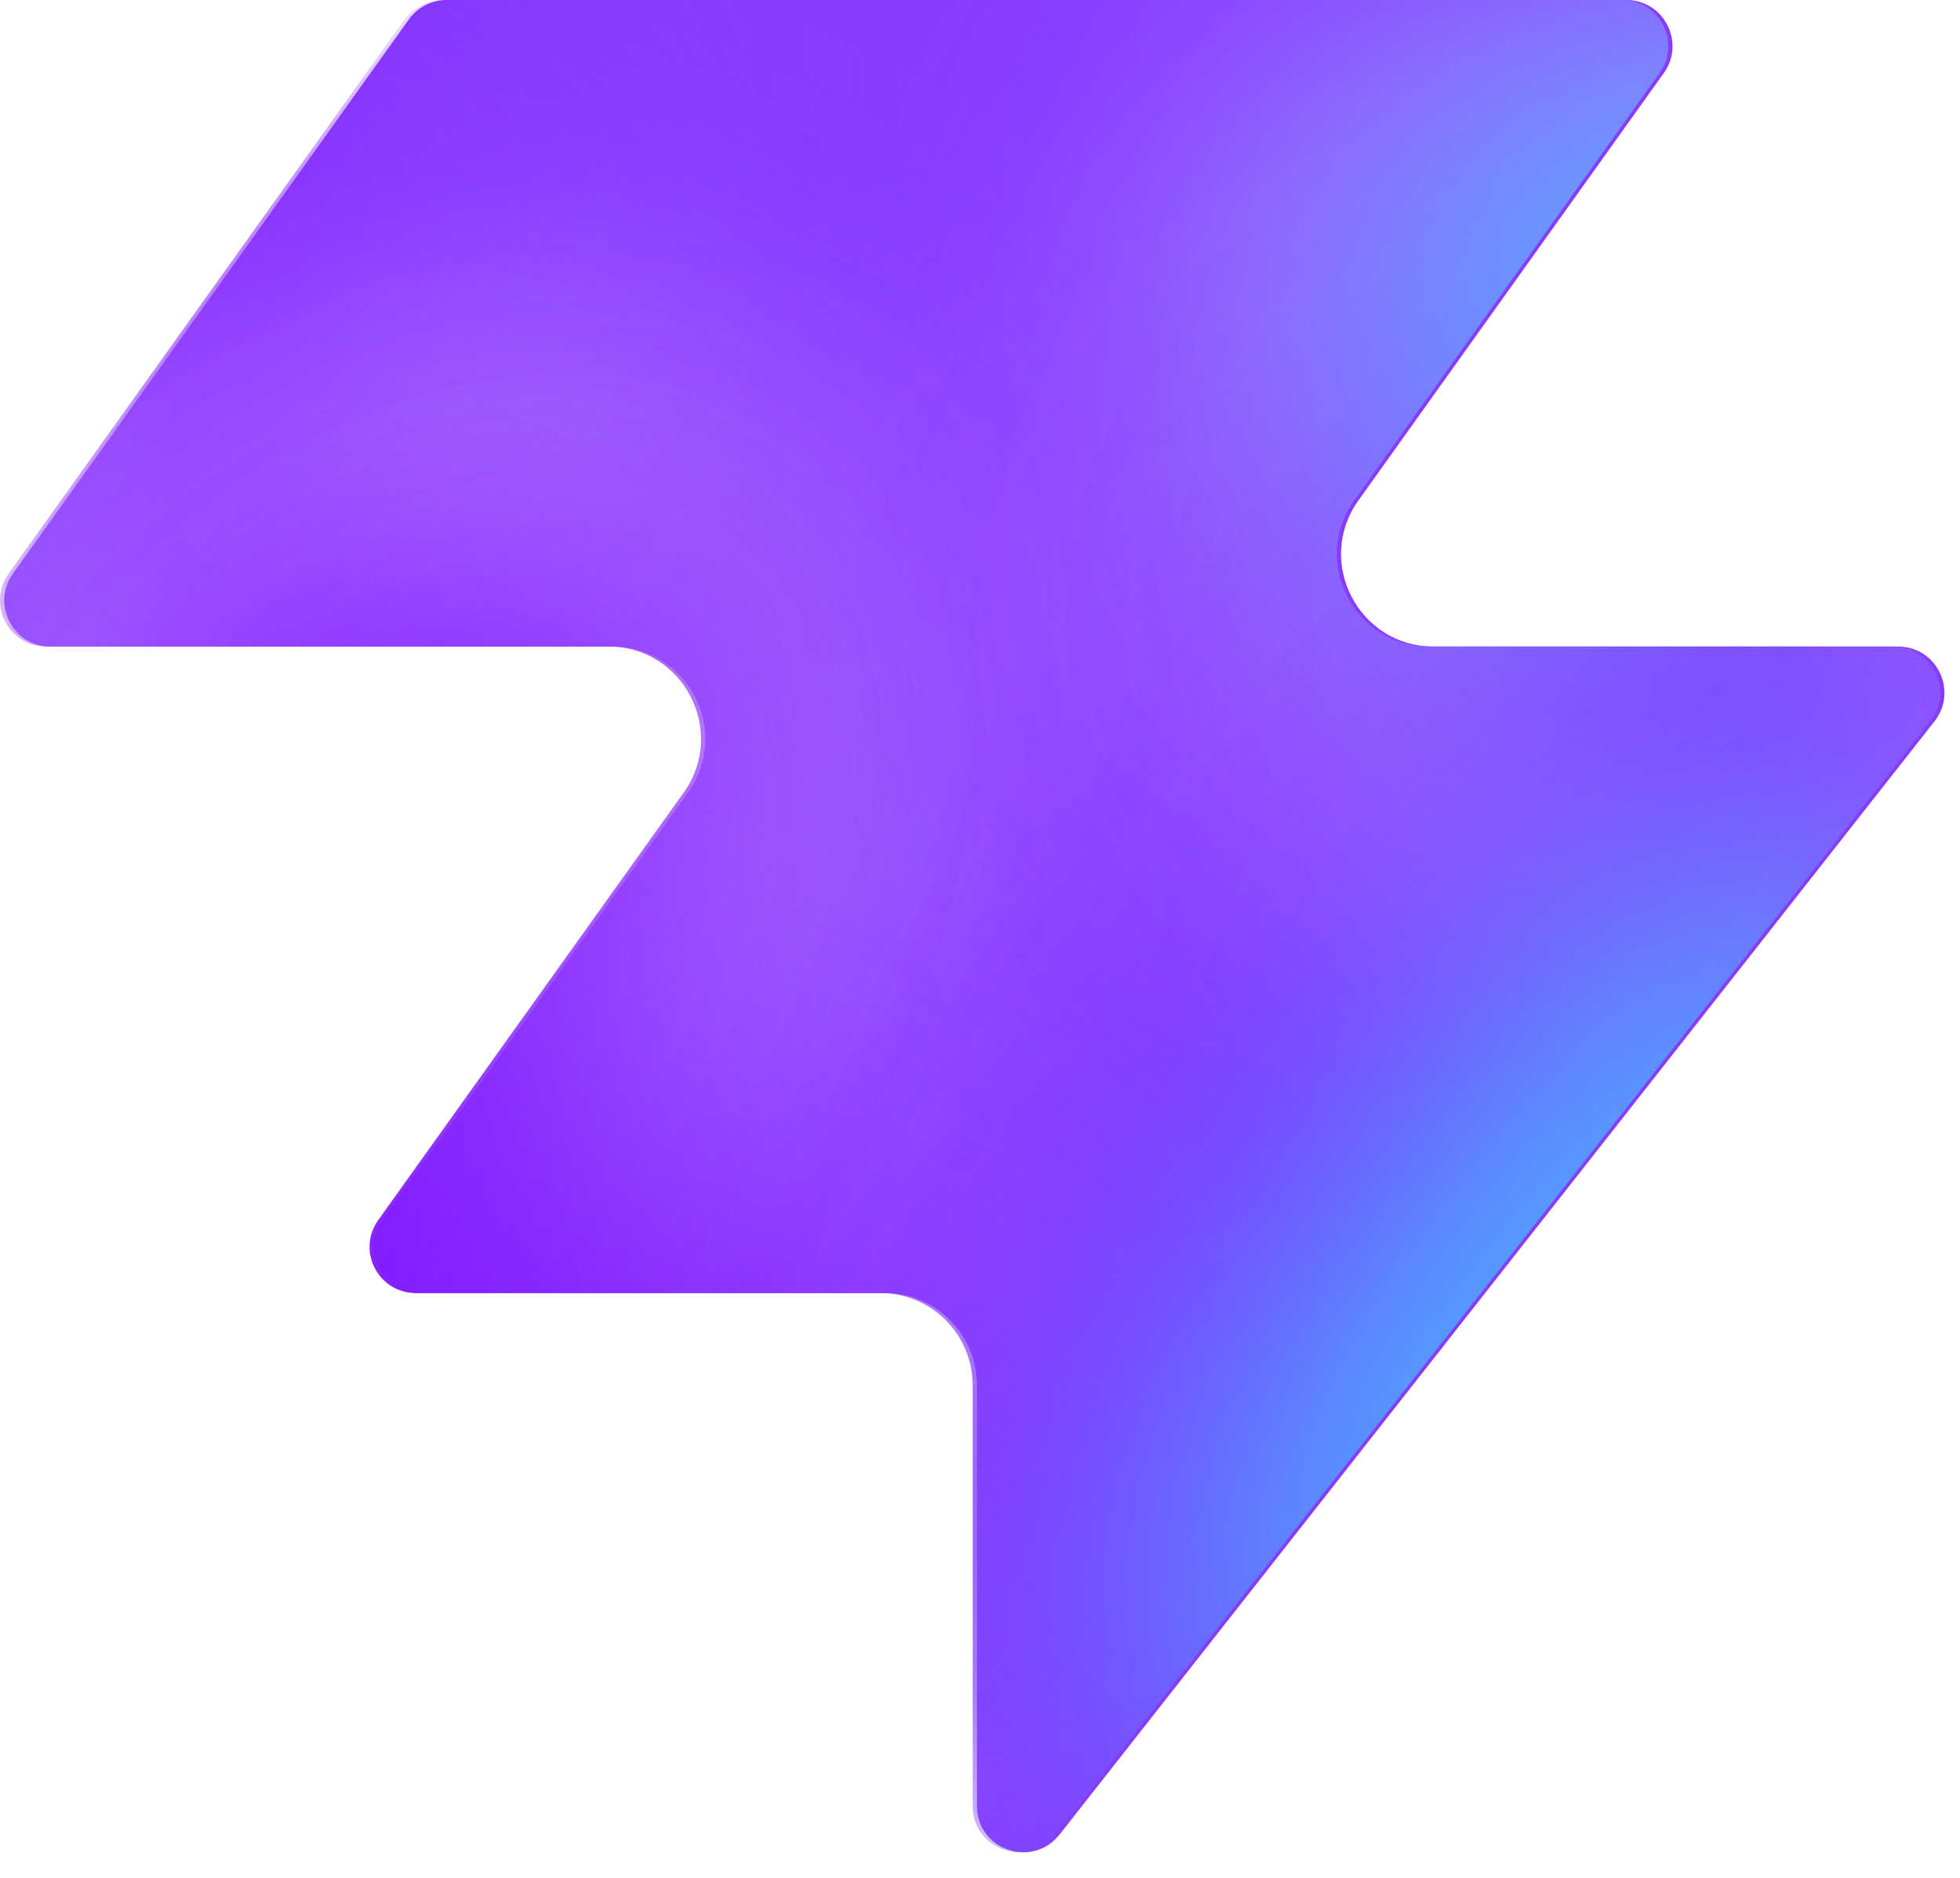
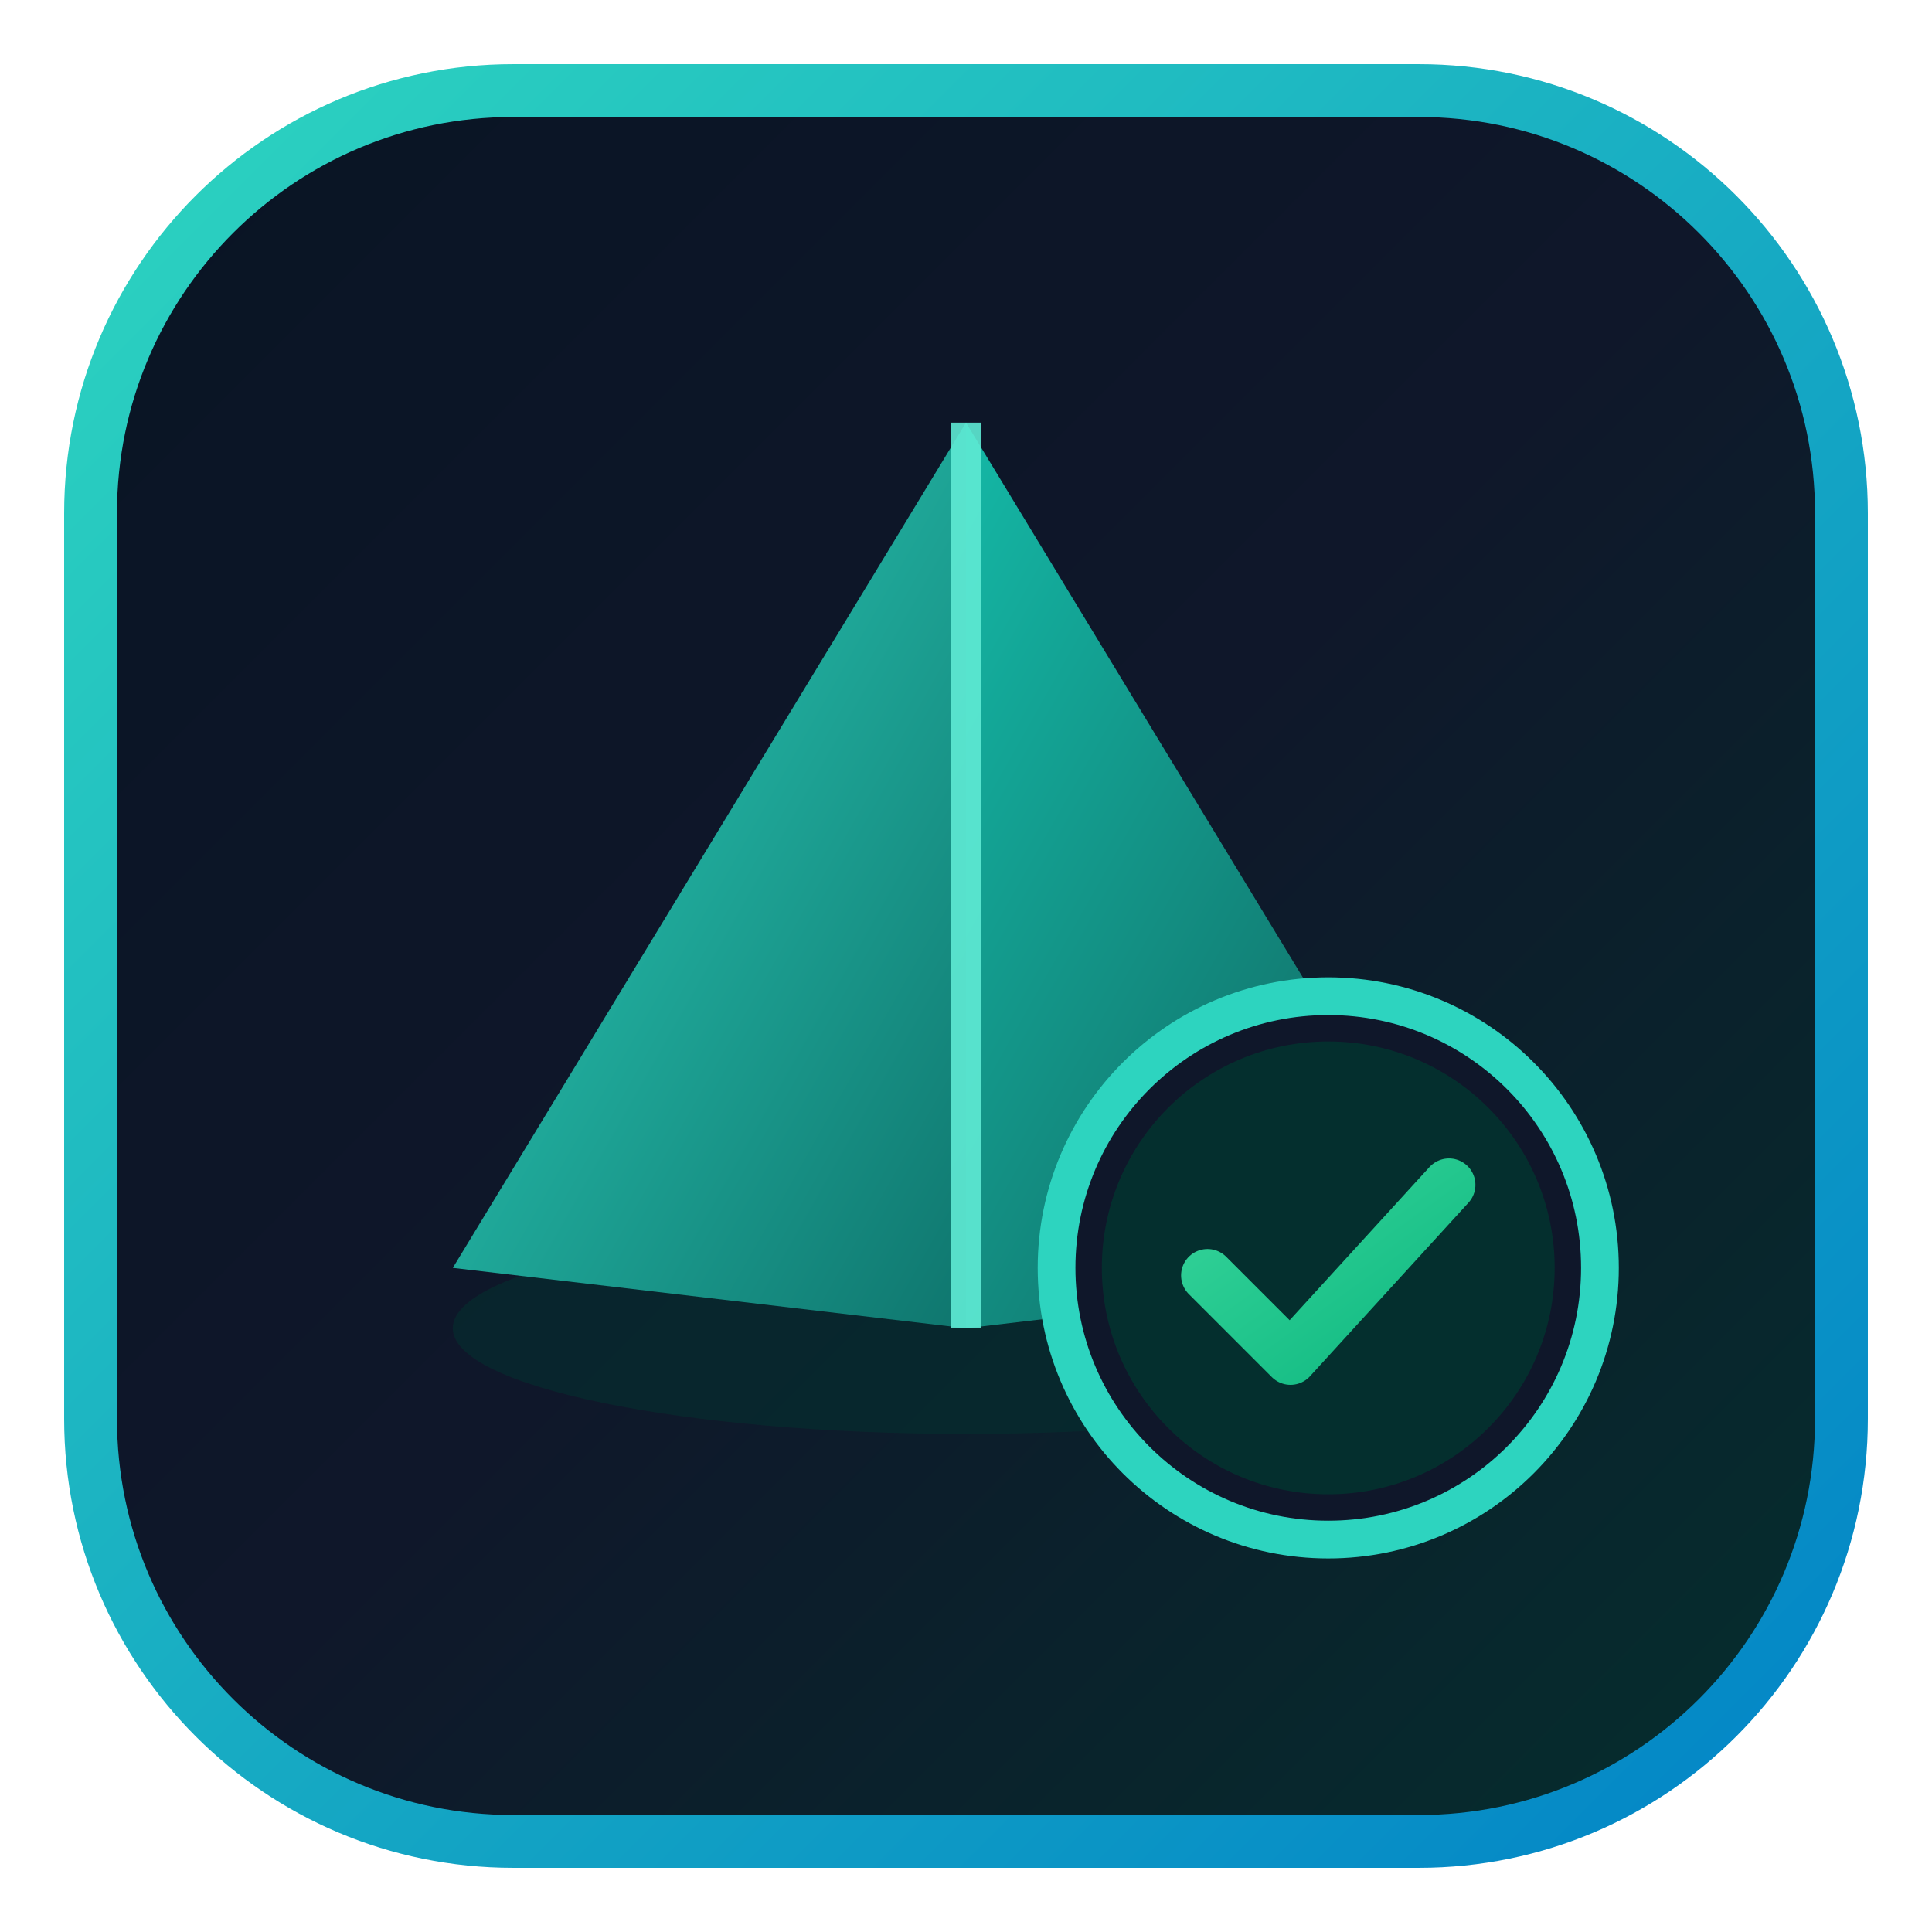
- <svg xmlns="http://www.w3.org/2000/svg" width="48" height="46" fill="none" viewBox="0 0 48 46">
-   <path fill="#863bff" d="M25.946 44.938c-.664.845-2.021.375-2.021-.698V33.937a2.26 2.26 0 0 0-2.262-2.262H10.287c-.92 0-1.456-1.04-.92-1.788l7.48-10.471c1.07-1.497 0-3.578-1.842-3.578H1.237c-.92 0-1.456-1.04-.92-1.788L10.013.474c.214-.297.556-.474.92-.474h28.894c.92 0 1.456 1.04.92 1.788l-7.48 10.471c-1.07 1.498 0 3.579 1.842 3.579h11.377c.943 0 1.473 1.088.89 1.83L25.947 44.94z" style="fill:#863bff;fill:color(display-p3 .525 .23 1);fill-opacity:1" />
-   <mask id="a" width="48" height="46" x="0" y="0" maskUnits="userSpaceOnUse" style="mask-type:alpha">
-     <path fill="#000" d="M25.842 44.938c-.664.844-2.021.375-2.021-.698V33.937a2.26 2.26 0 0 0-2.262-2.262H10.183c-.92 0-1.456-1.04-.92-1.788l7.48-10.471c1.07-1.498 0-3.579-1.842-3.579H1.133c-.92 0-1.456-1.04-.92-1.787L9.91.473c.214-.297.556-.474.92-.474h28.894c.92 0 1.456 1.04.92 1.788l-7.48 10.471c-1.07 1.498 0 3.578 1.842 3.578h11.377c.943 0 1.473 1.088.89 1.832L25.843 44.94z" style="fill:#000;fill-opacity:1" />
-   </mask>
-   <g mask="url(#a)">
-     <g filter="url(#b)">
-       <ellipse cx="5.508" cy="14.704" fill="#ede6ff" rx="5.508" ry="14.704" style="fill:#ede6ff;fill:color(display-p3 .927 .903 1);fill-opacity:1" transform="matrix(.00324 1 1 -.00324 -4.47 31.516)" />
-     </g>
-     <g filter="url(#c)">
-       <ellipse cx="10.399" cy="29.851" fill="#ede6ff" rx="10.399" ry="29.851" style="fill:#ede6ff;fill:color(display-p3 .927 .903 1);fill-opacity:1" transform="matrix(.00324 1 1 -.00324 -39.328 7.883)" />
-     </g>
-     <g filter="url(#d)">
-       <ellipse cx="5.508" cy="30.487" fill="#7e14ff" rx="5.508" ry="30.487" style="fill:#7e14ff;fill:color(display-p3 .492 .077 1);fill-opacity:1" transform="rotate(89.814 -25.913 -14.639)scale(1 -1)" />
-     </g>
-     <g filter="url(#e)">
-       <ellipse cx="5.508" cy="30.599" fill="#7e14ff" rx="5.508" ry="30.599" style="fill:#7e14ff;fill:color(display-p3 .492 .077 1);fill-opacity:1" transform="rotate(89.814 -32.644 -3.334)scale(1 -1)" />
-     </g>
-     <g filter="url(#f)">
-       <ellipse cx="5.508" cy="30.599" fill="#7e14ff" rx="5.508" ry="30.599" style="fill:#7e14ff;fill:color(display-p3 .492 .077 1);fill-opacity:1" transform="matrix(.00324 1 1 -.00324 -34.34 30.47)" />
-     </g>
-     <g filter="url(#g)">
-       <ellipse cx="14.072" cy="22.078" fill="#ede6ff" rx="14.072" ry="22.078" style="fill:#ede6ff;fill:color(display-p3 .927 .903 1);fill-opacity:1" transform="rotate(93.35 24.506 48.493)scale(-1 1)" />
-     </g>
-     <g filter="url(#h)">
-       <ellipse cx="3.47" cy="21.501" fill="#7e14ff" rx="3.47" ry="21.501" style="fill:#7e14ff;fill:color(display-p3 .492 .077 1);fill-opacity:1" transform="rotate(89.009 28.708 47.59)scale(-1 1)" />
-     </g>
-     <g filter="url(#i)">
-       <ellipse cx="3.47" cy="21.501" fill="#7e14ff" rx="3.47" ry="21.501" style="fill:#7e14ff;fill:color(display-p3 .492 .077 1);fill-opacity:1" transform="rotate(89.009 28.708 47.59)scale(-1 1)" />
-     </g>
-     <g filter="url(#j)">
-       <ellipse cx=".387" cy="8.972" fill="#7e14ff" rx="4.407" ry="29.108" style="fill:#7e14ff;fill:color(display-p3 .492 .077 1);fill-opacity:1" transform="rotate(39.51 .387 8.972)" />
-     </g>
-     <g filter="url(#k)">
-       <ellipse cx="47.523" cy="-6.092" fill="#7e14ff" rx="4.407" ry="29.108" style="fill:#7e14ff;fill:color(display-p3 .492 .077 1);fill-opacity:1" transform="rotate(37.892 47.523 -6.092)" />
-     </g>
-     <g filter="url(#l)">
-       <ellipse cx="41.412" cy="6.333" fill="#47bfff" rx="5.971" ry="9.665" style="fill:#47bfff;fill:color(display-p3 .28 .748 1);fill-opacity:1" transform="rotate(37.892 41.412 6.333)" />
-     </g>
-     <g filter="url(#m)">
-       <ellipse cx="-1.879" cy="38.332" fill="#7e14ff" rx="4.407" ry="29.108" style="fill:#7e14ff;fill:color(display-p3 .492 .077 1);fill-opacity:1" transform="rotate(37.892 -1.88 38.332)" />
-     </g>
-     <g filter="url(#n)">
-       <ellipse cx="-1.879" cy="38.332" fill="#7e14ff" rx="4.407" ry="29.108" style="fill:#7e14ff;fill:color(display-p3 .492 .077 1);fill-opacity:1" transform="rotate(37.892 -1.88 38.332)" />
-     </g>
-     <g filter="url(#o)">
-       <ellipse cx="35.651" cy="29.907" fill="#7e14ff" rx="4.407" ry="29.108" style="fill:#7e14ff;fill:color(display-p3 .492 .077 1);fill-opacity:1" transform="rotate(37.892 35.651 29.907)" />
-     </g>
-     <g filter="url(#p)">
-       <ellipse cx="38.418" cy="32.4" fill="#47bfff" rx="5.971" ry="15.297" style="fill:#47bfff;fill:color(display-p3 .28 .748 1);fill-opacity:1" transform="rotate(37.892 38.418 32.4)" />
-     </g>
+ <svg xmlns="http://www.w3.org/2000/svg" viewBox="0 0 128 128" width="100%" height="100%">
+   <defs>
+     <linearGradient id="favBg" x1="0%" y1="0%" x2="100%" y2="100%">
+       <stop offset="0%" stop-color="#091424" />
+       <stop offset="50%" stop-color="#0f172a" />
+       <stop offset="100%" stop-color="#042f2e" />
+     </linearGradient>
+     <linearGradient id="favBorder" x1="0%" y1="0%" x2="100%" y2="100%">
+       <stop offset="0%" stop-color="#2dd4bf" />
+       <stop offset="100%" stop-color="#0284c7" />
+     </linearGradient>
+     <linearGradient id="favPyrLeft" x1="0%" y1="0%" x2="100%" y2="100%">
+       <stop offset="0%" stop-color="#2dd4bf" />
+       <stop offset="100%" stop-color="#0f766e" />
+     </linearGradient>
+     <linearGradient id="favPyrRight" x1="0%" y1="0%" x2="100%" y2="100%">
+       <stop offset="0%" stop-color="#14b8a6" />
+       <stop offset="100%" stop-color="#115e59" />
+     </linearGradient>
+     <linearGradient id="favCheck" x1="0%" y1="0%" x2="100%" y2="100%">
+       <stop offset="0%" stop-color="#34d399" />
+       <stop offset="100%" stop-color="#10b981" />
+     </linearGradient>
+   </defs>
+   <rect x="6" y="6" width="116" height="116" rx="28" fill="url(#favBg)" stroke="url(#favBorder)" stroke-width="3.5" />
+   <ellipse cx="64" cy="88" rx="34" ry="7" fill="#042f2e" opacity="0.6" />
+   <polygon points="64,28 30,84 64,88" fill="url(#favPyrLeft)" />
+   <polygon points="64,28 64,88 98,84" fill="url(#favPyrRight)" />
+   <line x1="64" y1="28" x2="64" y2="88" stroke="#5eead4" stroke-width="2" opacity="0.9" />
+   <g transform="translate(68, 64)">
+     <circle cx="20" cy="20" r="18" fill="#0f172a" stroke="#2dd4bf" stroke-width="2.5" />
+     <circle cx="20" cy="20" r="15" fill="#042f2e" />
+     <path d="M12 20.5 L17.5 26 L28 14.5" fill="none" stroke="url(#favCheck)" stroke-width="3.5" stroke-linecap="round" stroke-linejoin="round" />
  </g>
-   <defs>
-     <filter id="b" width="60.045" height="41.654" x="-19.77" y="16.149" color-interpolation-filters="sRGB" filterUnits="userSpaceOnUse">
-       <feFlood flood-opacity="0" result="BackgroundImageFix" />
-       <feBlend in="SourceGraphic" in2="BackgroundImageFix" result="shape" />
-       <feGaussianBlur result="effect1_foregroundBlur_2002_17158" stdDeviation="7.659" />
-     </filter>
-     <filter id="c" width="90.34" height="51.437" x="-54.613" y="-7.533" color-interpolation-filters="sRGB" filterUnits="userSpaceOnUse">
-       <feFlood flood-opacity="0" result="BackgroundImageFix" />
-       <feBlend in="SourceGraphic" in2="BackgroundImageFix" result="shape" />
-       <feGaussianBlur result="effect1_foregroundBlur_2002_17158" stdDeviation="7.659" />
-     </filter>
-     <filter id="d" width="79.355" height="29.4" x="-49.64" y="2.03" color-interpolation-filters="sRGB" filterUnits="userSpaceOnUse">
-       <feFlood flood-opacity="0" result="BackgroundImageFix" />
-       <feBlend in="SourceGraphic" in2="BackgroundImageFix" result="shape" />
-       <feGaussianBlur result="effect1_foregroundBlur_2002_17158" stdDeviation="4.596" />
-     </filter>
-     <filter id="e" width="79.579" height="29.4" x="-45.045" y="20.029" color-interpolation-filters="sRGB" filterUnits="userSpaceOnUse">
-       <feFlood flood-opacity="0" result="BackgroundImageFix" />
-       <feBlend in="SourceGraphic" in2="BackgroundImageFix" result="shape" />
-       <feGaussianBlur result="effect1_foregroundBlur_2002_17158" stdDeviation="4.596" />
-     </filter>
-     <filter id="f" width="79.579" height="29.4" x="-43.513" y="21.178" color-interpolation-filters="sRGB" filterUnits="userSpaceOnUse">
-       <feFlood flood-opacity="0" result="BackgroundImageFix" />
-       <feBlend in="SourceGraphic" in2="BackgroundImageFix" result="shape" />
-       <feGaussianBlur result="effect1_foregroundBlur_2002_17158" stdDeviation="4.596" />
-     </filter>
-     <filter id="g" width="74.749" height="58.852" x="15.756" y="-17.901" color-interpolation-filters="sRGB" filterUnits="userSpaceOnUse">
-       <feFlood flood-opacity="0" result="BackgroundImageFix" />
-       <feBlend in="SourceGraphic" in2="BackgroundImageFix" result="shape" />
-       <feGaussianBlur result="effect1_foregroundBlur_2002_17158" stdDeviation="7.659" />
-     </filter>
-     <filter id="h" width="61.377" height="25.362" x="23.548" y="2.284" color-interpolation-filters="sRGB" filterUnits="userSpaceOnUse">
-       <feFlood flood-opacity="0" result="BackgroundImageFix" />
-       <feBlend in="SourceGraphic" in2="BackgroundImageFix" result="shape" />
-       <feGaussianBlur result="effect1_foregroundBlur_2002_17158" stdDeviation="4.596" />
-     </filter>
-     <filter id="i" width="61.377" height="25.362" x="23.548" y="2.284" color-interpolation-filters="sRGB" filterUnits="userSpaceOnUse">
-       <feFlood flood-opacity="0" result="BackgroundImageFix" />
-       <feBlend in="SourceGraphic" in2="BackgroundImageFix" result="shape" />
-       <feGaussianBlur result="effect1_foregroundBlur_2002_17158" stdDeviation="4.596" />
-     </filter>
-     <filter id="j" width="56.045" height="63.649" x="-27.636" y="-22.853" color-interpolation-filters="sRGB" filterUnits="userSpaceOnUse">
-       <feFlood flood-opacity="0" result="BackgroundImageFix" />
-       <feBlend in="SourceGraphic" in2="BackgroundImageFix" result="shape" />
-       <feGaussianBlur result="effect1_foregroundBlur_2002_17158" stdDeviation="4.596" />
-     </filter>
-     <filter id="k" width="54.814" height="64.646" x="20.116" y="-38.415" color-interpolation-filters="sRGB" filterUnits="userSpaceOnUse">
-       <feFlood flood-opacity="0" result="BackgroundImageFix" />
-       <feBlend in="SourceGraphic" in2="BackgroundImageFix" result="shape" />
-       <feGaussianBlur result="effect1_foregroundBlur_2002_17158" stdDeviation="4.596" />
-     </filter>
-     <filter id="l" width="33.541" height="35.313" x="24.641" y="-11.323" color-interpolation-filters="sRGB" filterUnits="userSpaceOnUse">
-       <feFlood flood-opacity="0" result="BackgroundImageFix" />
-       <feBlend in="SourceGraphic" in2="BackgroundImageFix" result="shape" />
-       <feGaussianBlur result="effect1_foregroundBlur_2002_17158" stdDeviation="4.596" />
-     </filter>
-     <filter id="m" width="54.814" height="64.646" x="-29.286" y="6.009" color-interpolation-filters="sRGB" filterUnits="userSpaceOnUse">
-       <feFlood flood-opacity="0" result="BackgroundImageFix" />
-       <feBlend in="SourceGraphic" in2="BackgroundImageFix" result="shape" />
-       <feGaussianBlur result="effect1_foregroundBlur_2002_17158" stdDeviation="4.596" />
-     </filter>
-     <filter id="n" width="54.814" height="64.646" x="-29.286" y="6.009" color-interpolation-filters="sRGB" filterUnits="userSpaceOnUse">
-       <feFlood flood-opacity="0" result="BackgroundImageFix" />
-       <feBlend in="SourceGraphic" in2="BackgroundImageFix" result="shape" />
-       <feGaussianBlur result="effect1_foregroundBlur_2002_17158" stdDeviation="4.596" />
-     </filter>
-     <filter id="o" width="54.814" height="64.646" x="8.244" y="-2.416" color-interpolation-filters="sRGB" filterUnits="userSpaceOnUse">
-       <feFlood flood-opacity="0" result="BackgroundImageFix" />
-       <feBlend in="SourceGraphic" in2="BackgroundImageFix" result="shape" />
-       <feGaussianBlur result="effect1_foregroundBlur_2002_17158" stdDeviation="4.596" />
-     </filter>
-     <filter id="p" width="39.409" height="43.623" x="18.713" y="10.588" color-interpolation-filters="sRGB" filterUnits="userSpaceOnUse">
-       <feFlood flood-opacity="0" result="BackgroundImageFix" />
-       <feBlend in="SourceGraphic" in2="BackgroundImageFix" result="shape" />
-       <feGaussianBlur result="effect1_foregroundBlur_2002_17158" stdDeviation="4.596" />
-     </filter>
-   </defs>
</svg>
